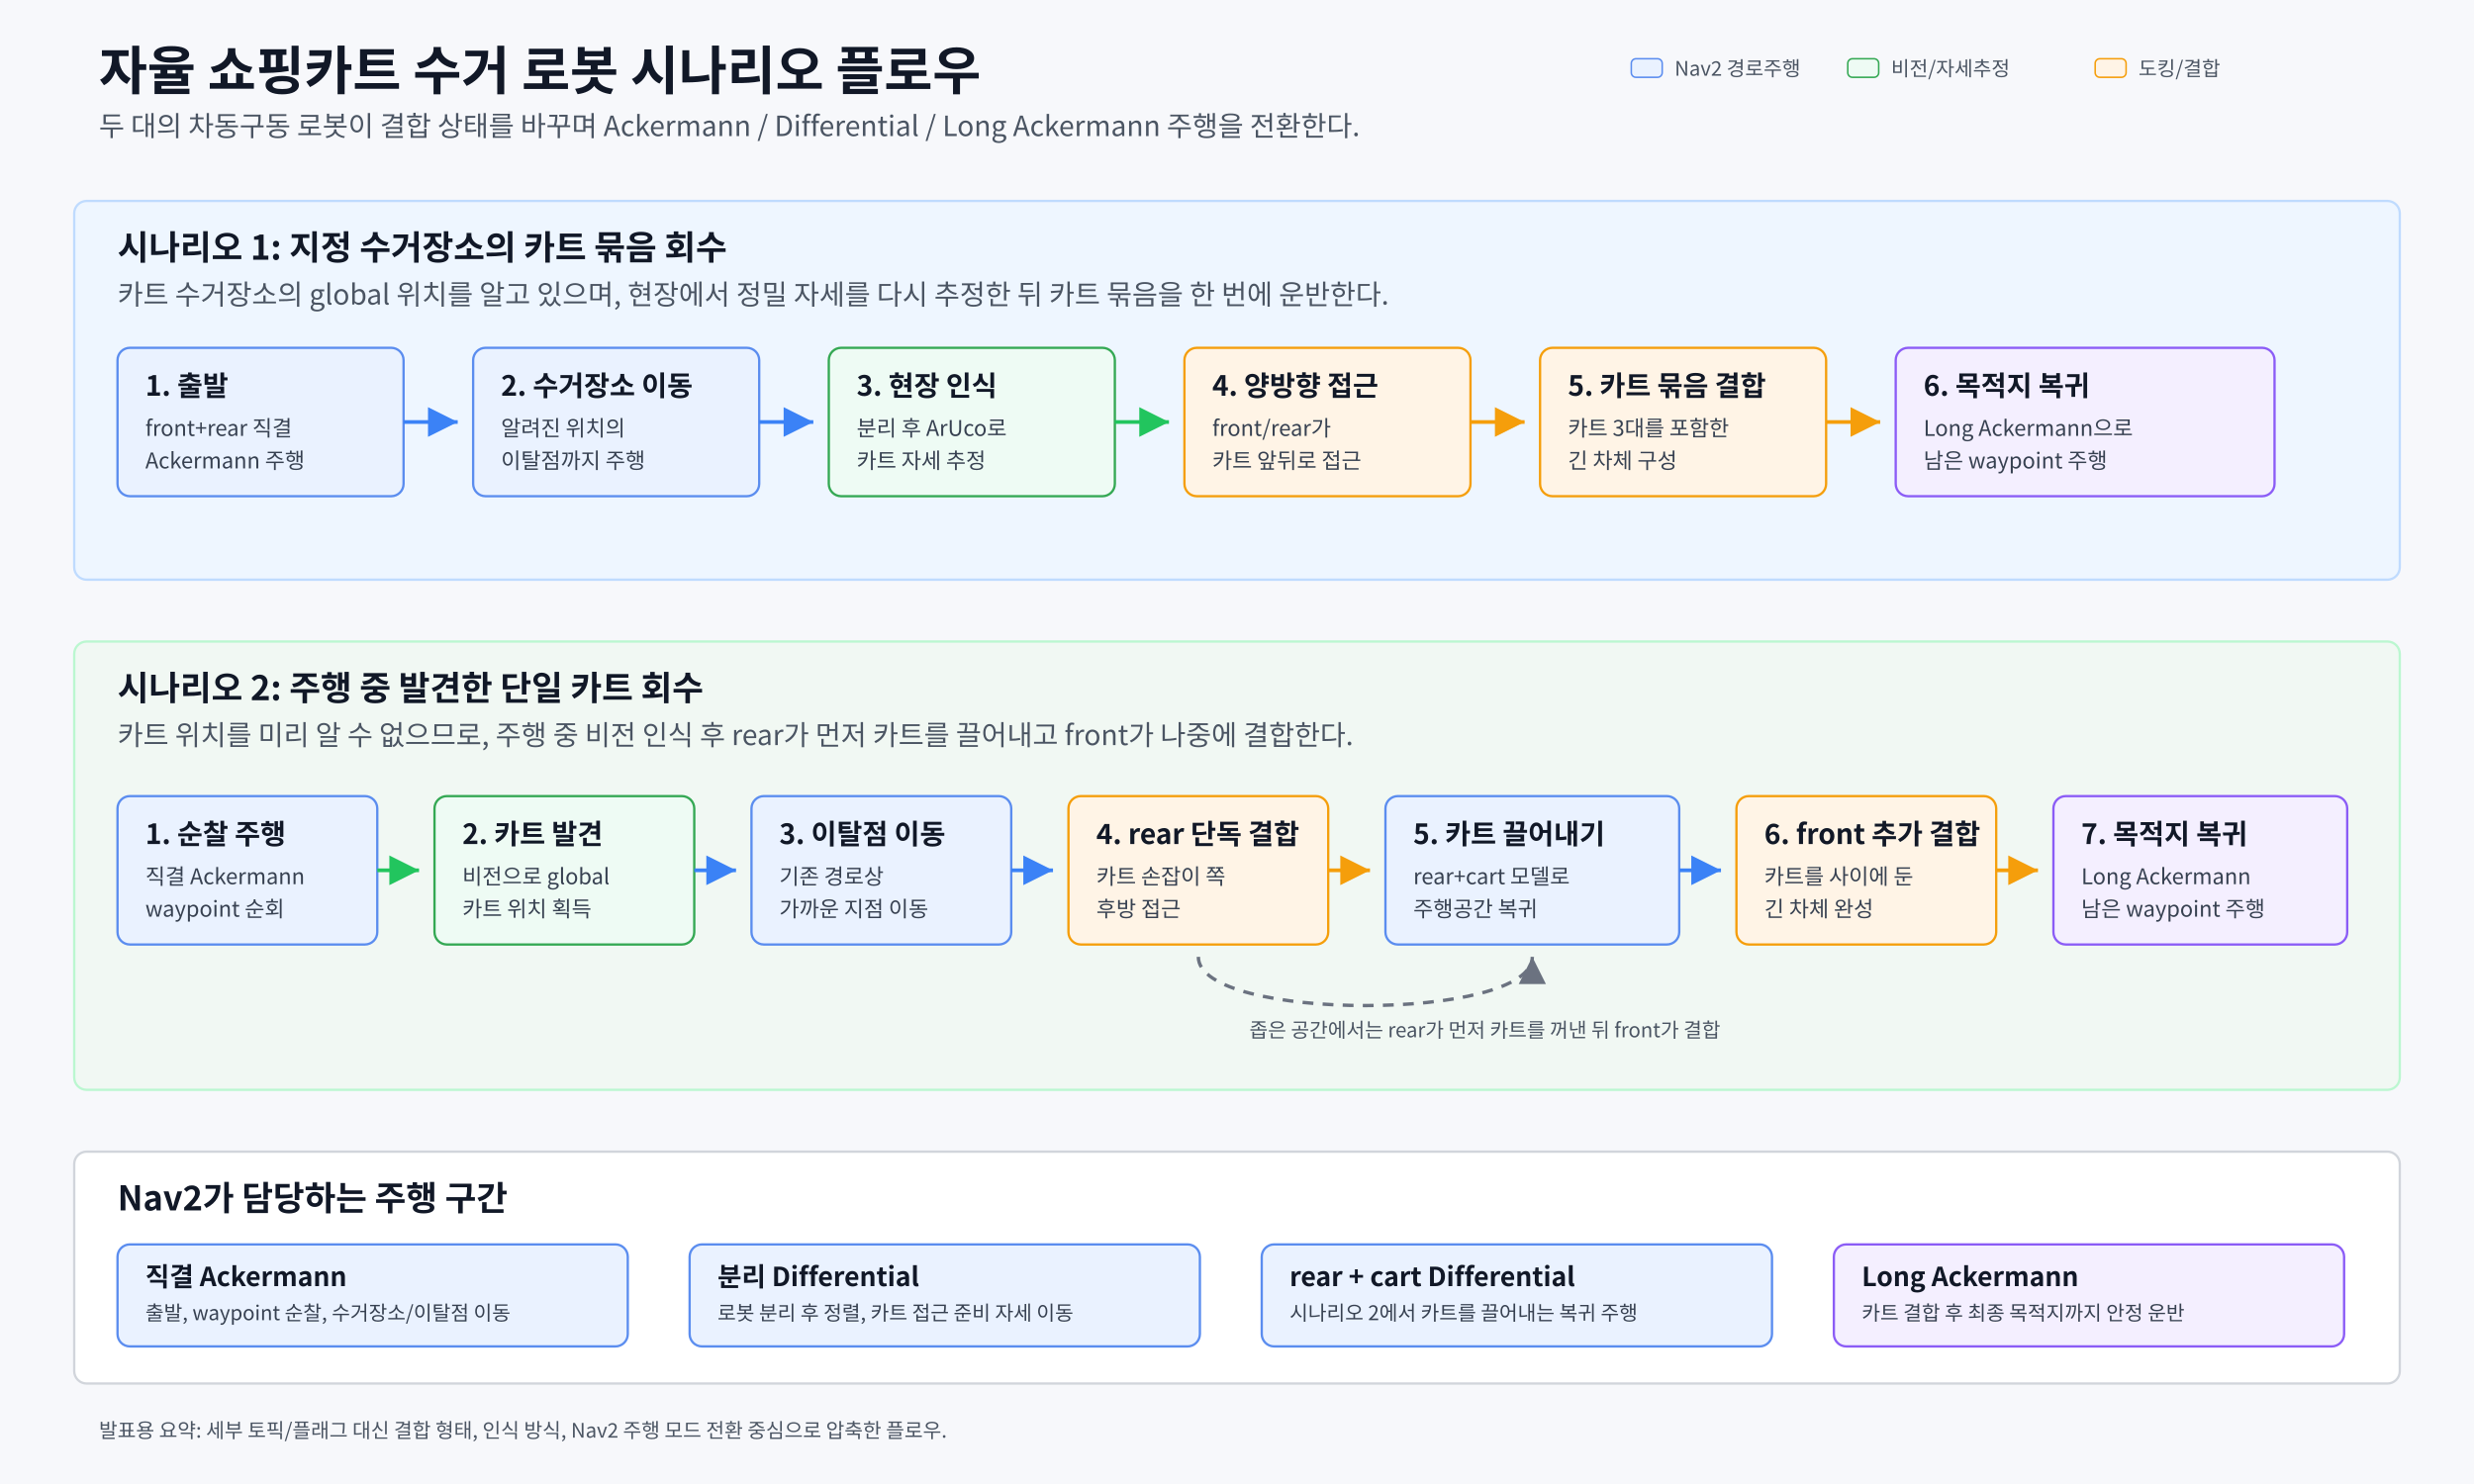
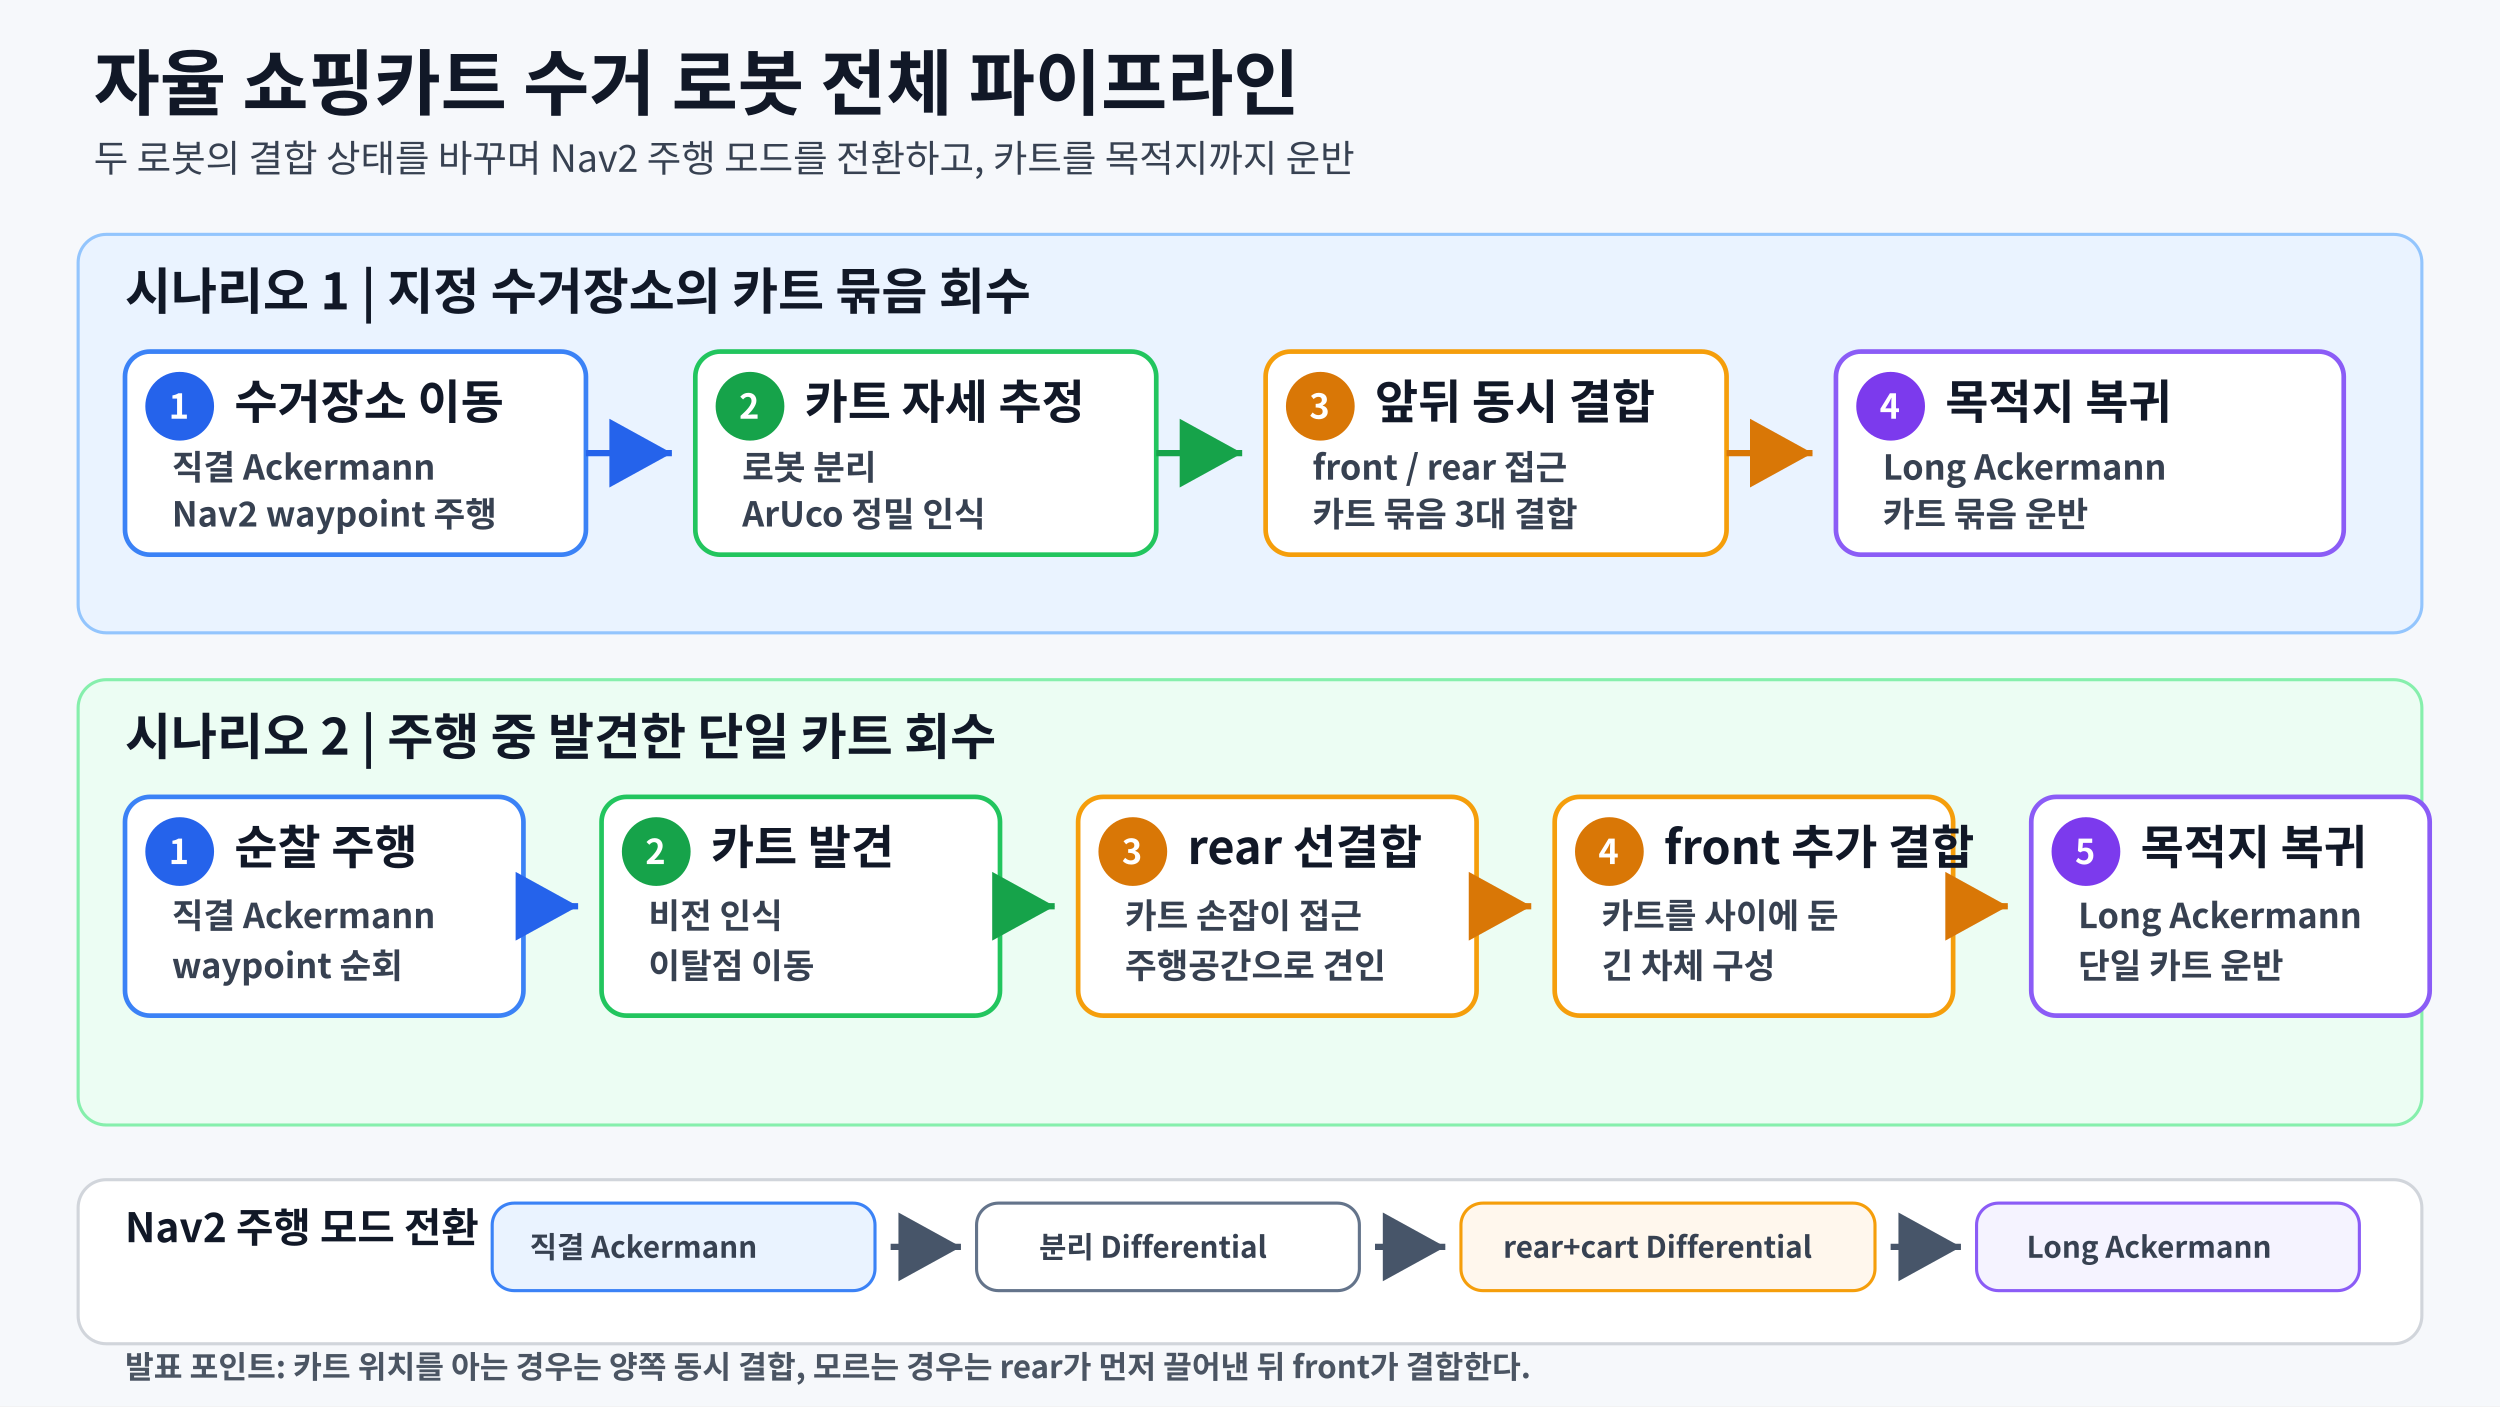
- <svg xmlns="http://www.w3.org/2000/svg" width="1600" height="960" viewBox="0 0 1600 960">
+ <svg xmlns="http://www.w3.org/2000/svg" width="1600" height="900" viewBox="0 0 1600 900">
  <defs>
    <style>
-       .bg { fill: #f7f8fb; }
-       .title { font: 700 34px "Noto Sans CJK KR", "Noto Sans KR", Arial, sans-serif; fill: #111827; }
-       .subtitle { font: 400 18px "Noto Sans CJK KR", "Noto Sans KR", Arial, sans-serif; fill: #4b5563; }
-       .lane-title { font: 700 22px "Noto Sans CJK KR", "Noto Sans KR", Arial, sans-serif; fill: #111827; }
-       .step-title { font: 700 18px "Noto Sans CJK KR", "Noto Sans KR", Arial, sans-serif; fill: #111827; }
-       .step-text { font: 400 14px "Noto Sans CJK KR", "Noto Sans KR", Arial, sans-serif; fill: #374151; }
-       .mode-title { font: 700 17px "Noto Sans CJK KR", "Noto Sans KR", Arial, sans-serif; fill: #111827; }
-       .mode-text { font: 400 13px "Noto Sans CJK KR", "Noto Sans KR", Arial, sans-serif; fill: #374151; }
-       .small { font: 500 13px "Noto Sans CJK KR", "Noto Sans KR", Arial, sans-serif; fill: #4b5563; }
-       .lane1 { fill: #eef6ff; stroke: #bfdbfe; stroke-width: 1.5; }
-       .lane2 { fill: #f1f8f3; stroke: #bbf7d0; stroke-width: 1.5; }
-       .box { fill: #ffffff; stroke: #d1d5db; stroke-width: 1.5; }
-       .nav { fill: #eaf2ff; stroke: #5b8def; }
-       .vision { fill: #eefbf4; stroke: #34a853; }
-       .dock { fill: #fff4e6; stroke: #f59e0b; }
-       .carry { fill: #f4efff; stroke: #8b5cf6; }
-       .recovery { fill: #fff1f2; stroke: #fb7185; }
-       .line { stroke: #6b7280; stroke-width: 2.2; fill: none; marker-end: url(#arrow); }
-       .line-blue { stroke: #3b82f6; stroke-width: 2.4; fill: none; marker-end: url(#arrow-blue); }
-       .line-green { stroke: #22c55e; stroke-width: 2.4; fill: none; marker-end: url(#arrow-green); }
-       .line-orange { stroke: #f59e0b; stroke-width: 2.4; fill: none; marker-end: url(#arrow-orange); }
-       .dash { stroke-dasharray: 7 6; }
+       .bg { fill: #f6f8fb; }
+       .title { font: 800 46px "Noto Sans CJK KR", "Noto Sans KR", Arial, sans-serif; fill: #111827; }
+       .subtitle { font: 500 24px "Noto Sans CJK KR", "Noto Sans KR", Arial, sans-serif; fill: #374151; }
+       .scenario-title { font: 800 32px "Noto Sans CJK KR", "Noto Sans KR", Arial, sans-serif; fill: #111827; }
+       .step-no { font: 800 22px "Noto Sans CJK KR", "Noto Sans KR", Arial, sans-serif; fill: #ffffff; }
+       .step-title { font: 800 30px "Noto Sans CJK KR", "Noto Sans KR", Arial, sans-serif; fill: #111827; }
+       .step-text { font: 600 22px "Noto Sans CJK KR", "Noto Sans KR", Arial, sans-serif; fill: #374151; }
+       .mode-title { font: 800 26px "Noto Sans CJK KR", "Noto Sans KR", Arial, sans-serif; fill: #111827; }
+       .mode-text { font: 600 19px "Noto Sans CJK KR", "Noto Sans KR", Arial, sans-serif; fill: #374151; }
+       .tag { font: 800 19px "Noto Sans CJK KR", "Noto Sans KR", Arial, sans-serif; fill: #ffffff; }
+       .note { font: 700 20px "Noto Sans CJK KR", "Noto Sans KR", Arial, sans-serif; fill: #4b5563; }
+       .lane1 { fill: #eaf3ff; stroke: #93c5fd; stroke-width: 2; }
+       .lane2 { fill: #ecfdf3; stroke: #86efac; stroke-width: 2; }
+       .panel { fill: #ffffff; stroke: #d1d5db; stroke-width: 2; }
+       .step-blue { fill: #ffffff; stroke: #3b82f6; stroke-width: 3; }
+       .step-green { fill: #ffffff; stroke: #22c55e; stroke-width: 3; }
+       .step-orange { fill: #ffffff; stroke: #f59e0b; stroke-width: 3; }
+       .step-purple { fill: #ffffff; stroke: #8b5cf6; stroke-width: 3; }
+       .num-blue { fill: #2563eb; }
+       .num-green { fill: #16a34a; }
+       .num-orange { fill: #d97706; }
+       .num-purple { fill: #7c3aed; }
+       .line { stroke: #475569; stroke-width: 4; fill: none; marker-end: url(#arrow); }
+       .line-blue { stroke: #2563eb; stroke-width: 4; fill: none; marker-end: url(#arrow-blue); }
+       .line-green { stroke: #16a34a; stroke-width: 4; fill: none; marker-end: url(#arrow-green); }
+       .line-orange { stroke: #d97706; stroke-width: 4; fill: none; marker-end: url(#arrow-orange); }
    </style>
-     <marker id="arrow" markerWidth="12" markerHeight="12" refX="10" refY="6" orient="auto">
-       <path d="M2,2 L10,6 L2,10 Z" fill="#6b7280" />
+     <marker id="arrow" markerWidth="15" markerHeight="15" refX="12" refY="7.5" orient="auto">
+       <path d="M2,2 L12,7.5 L2,13 Z" fill="#475569" />
    </marker>
-     <marker id="arrow-blue" markerWidth="12" markerHeight="12" refX="10" refY="6" orient="auto">
-       <path d="M2,2 L10,6 L2,10 Z" fill="#3b82f6" />
+     <marker id="arrow-blue" markerWidth="15" markerHeight="15" refX="12" refY="7.5" orient="auto">
+       <path d="M2,2 L12,7.5 L2,13 Z" fill="#2563eb" />
    </marker>
-     <marker id="arrow-green" markerWidth="12" markerHeight="12" refX="10" refY="6" orient="auto">
-       <path d="M2,2 L10,6 L2,10 Z" fill="#22c55e" />
+     <marker id="arrow-green" markerWidth="15" markerHeight="15" refX="12" refY="7.5" orient="auto">
+       <path d="M2,2 L12,7.5 L2,13 Z" fill="#16a34a" />
    </marker>
-     <marker id="arrow-orange" markerWidth="12" markerHeight="12" refX="10" refY="6" orient="auto">
-       <path d="M2,2 L10,6 L2,10 Z" fill="#f59e0b" />
+     <marker id="arrow-orange" markerWidth="15" markerHeight="15" refX="12" refY="7.5" orient="auto">
+       <path d="M2,2 L12,7.5 L2,13 Z" fill="#d97706" />
    </marker>
  </defs>
-   <rect class="bg" width="1600" height="960" />
-   <text class="title" x="64" y="58">자율 쇼핑카트 수거 로봇 시나리오 플로우</text>
-   <text class="subtitle" x="64" y="88">두 대의 차동구동 로봇이 결합 상태를 바꾸며 Ackermann / Differential / Long Ackermann 주행을 전환한다.</text>
-   <g transform="translate(1055,38)">
-     <rect x="0" y="0" width="20" height="12" rx="3" fill="#eaf2ff" stroke="#5b8def" />
-     <text class="small" x="28" y="11">Nav2 경로주행</text>
-     <rect x="140" y="0" width="20" height="12" rx="3" fill="#eefbf4" stroke="#34a853" />
-     <text class="small" x="168" y="11">비전/자세추정</text>
-     <rect x="300" y="0" width="20" height="12" rx="3" fill="#fff4e6" stroke="#f59e0b" />
-     <text class="small" x="328" y="11">도킹/결합</text>
+   <rect class="bg" width="1600" height="900" />
+   <text class="title" x="60" y="70">자율 쇼핑카트 수거 로봇 전체 파이프라인</text>
+   <text class="subtitle" x="60" y="110">두 로봇의 결합 상태를 바꾸며 Nav2 주행 모드를 전환하고, 카트를 목적지까지 운반</text>
+   <rect class="lane1" x="50" y="150" width="1500" height="255" rx="18" />
+   <text class="scenario-title" x="80" y="198">시나리오 1  |  지정 수거장소의 카트 묶음 회수</text>
+   <g transform="translate(80,225)">
+     <rect class="step-blue" x="0" y="0" width="295" height="130" rx="16" />
+     <circle class="num-blue" cx="35" cy="35" r="22" />
+     <text class="step-no" x="28" y="43">1</text>
+     <text class="step-title" x="70" y="43">수거장소 이동</text>
+     <text class="step-text" x="30" y="82">직결 Ackermann</text>
+     <text class="step-text" x="30" y="112">Nav2 waypoint 주행</text>
+     <rect class="step-green" x="365" y="0" width="295" height="130" rx="16" />
+     <circle class="num-green" cx="400" cy="35" r="22" />
+     <text class="step-no" x="393" y="43">2</text>
+     <text class="step-title" x="435" y="43">카트 자세 추정</text>
+     <text class="step-text" x="395" y="82">로봇 분리</text>
+     <text class="step-text" x="395" y="112">ArUco 정밀 인식</text>
+     <rect class="step-orange" x="730" y="0" width="295" height="130" rx="16" />
+     <circle class="num-orange" cx="765" cy="35" r="22" />
+     <text class="step-no" x="758" y="43">3</text>
+     <text class="step-title" x="800" y="43">앞뒤 동시 결합</text>
+     <text class="step-text" x="760" y="82">front / rear 접근</text>
+     <text class="step-text" x="760" y="112">카트 묶음 3대 결합</text>
+     <rect class="step-purple" x="1095" y="0" width="325" height="130" rx="16" />
+     <circle class="num-purple" cx="1130" cy="35" r="22" />
+     <text class="step-no" x="1123" y="43">4</text>
+     <text class="step-title" x="1165" y="43">목적지 복귀</text>
+     <text class="step-text" x="1125" y="82">Long Ackermann</text>
+     <text class="step-text" x="1125" y="112">카트 묶음 운반</text>
+     <path class="line-blue" d="M295,65 H350" />
+     <path class="line-green" d="M660,65 H715" />
+     <path class="line-orange" d="M1025,65 H1080" />
  </g>
-   <rect class="lane1" x="48" y="130" width="1504" height="245" rx="8" />
-   <text class="lane-title" x="76" y="168">시나리오 1: 지정 수거장소의 카트 묶음 회수</text>
-   <text class="subtitle" x="76" y="197">카트 수거장소의 global 위치를 알고 있으며, 현장에서 정밀 자세를 다시 추정한 뒤 카트 묶음을 한 번에 운반한다.</text>
-   <g transform="translate(76,225)">
-     <rect class="box nav" x="0" y="0" width="185" height="96" rx="8" />
-     <text class="step-title" x="18" y="31">1. 출발</text>
-     <text class="step-text" x="18" y="57">front+rear 직결</text>
-     <text class="step-text" x="18" y="78">Ackermann 주행</text>
-     <rect class="box nav" x="230" y="0" width="185" height="96" rx="8" />
-     <text class="step-title" x="248" y="31">2. 수거장소 이동</text>
-     <text class="step-text" x="248" y="57">알려진 위치의</text>
-     <text class="step-text" x="248" y="78">이탈점까지 주행</text>
-     <rect class="box vision" x="460" y="0" width="185" height="96" rx="8" />
-     <text class="step-title" x="478" y="31">3. 현장 인식</text>
-     <text class="step-text" x="478" y="57">분리 후 ArUco로</text>
-     <text class="step-text" x="478" y="78">카트 자세 추정</text>
-     <rect class="box dock" x="690" y="0" width="185" height="96" rx="8" />
-     <text class="step-title" x="708" y="31">4. 양방향 접근</text>
-     <text class="step-text" x="708" y="57">front/rear가</text>
-     <text class="step-text" x="708" y="78">카트 앞뒤로 접근</text>
-     <rect class="box dock" x="920" y="0" width="185" height="96" rx="8" />
-     <text class="step-title" x="938" y="31">5. 카트 묶음 결합</text>
-     <text class="step-text" x="938" y="57">카트 3대를 포함한</text>
-     <text class="step-text" x="938" y="78">긴 차체 구성</text>
-     <rect class="box carry" x="1150" y="0" width="245" height="96" rx="8" />
-     <text class="step-title" x="1168" y="31">6. 목적지 복귀</text>
-     <text class="step-text" x="1168" y="57">Long Ackermann으로</text>
-     <text class="step-text" x="1168" y="78">남은 waypoint 주행</text>
-     <path class="line-blue" d="M185,48 H220" />
-     <path class="line-blue" d="M415,48 H450" />
-     <path class="line-green" d="M645,48 H680" />
-     <path class="line-orange" d="M875,48 H910" />
-     <path class="line-orange" d="M1105,48 H1140" />
+   <rect class="lane2" x="50" y="435" width="1500" height="285" rx="18" />
+   <text class="scenario-title" x="80" y="483">시나리오 2  |  주행 중 발견한 단일 카트 회수</text>
+   <g transform="translate(80,510)">
+     <rect class="step-blue" x="0" y="0" width="255" height="140" rx="16" />
+     <circle class="num-blue" cx="35" cy="35" r="22" />
+     <text class="step-no" x="28" y="43">1</text>
+     <text class="step-title" x="70" y="43">순찰 주행</text>
+     <text class="step-text" x="30" y="84">직결 Ackermann</text>
+     <text class="step-text" x="30" y="116">waypoint 순회</text>
+     <rect class="step-green" x="305" y="0" width="255" height="140" rx="16" />
+     <circle class="num-green" cx="340" cy="35" r="22" />
+     <text class="step-no" x="333" y="43">2</text>
+     <text class="step-title" x="375" y="43">카트 발견</text>
+     <text class="step-text" x="335" y="84">비전 인식</text>
+     <text class="step-text" x="335" y="116">이탈점 이동</text>
+     <rect class="step-orange" x="610" y="0" width="255" height="140" rx="16" />
+     <circle class="num-orange" cx="645" cy="35" r="22" />
+     <text class="step-no" x="638" y="43">3</text>
+     <text class="step-title" x="680" y="43">rear 선결합</text>
+     <text class="step-text" x="640" y="84">카트 손잡이 접근</text>
+     <text class="step-text" x="640" y="116">주행공간으로 견인</text>
+     <rect class="step-orange" x="915" y="0" width="255" height="140" rx="16" />
+     <circle class="num-orange" cx="950" cy="35" r="22" />
+     <text class="step-no" x="943" y="43">4</text>
+     <text class="step-title" x="985" y="43">front 추가 결합</text>
+     <text class="step-text" x="945" y="84">카트를 사이에 둔</text>
+     <text class="step-text" x="945" y="116">긴 차체 구성</text>
+     <rect class="step-purple" x="1220" y="0" width="255" height="140" rx="16" />
+     <circle class="num-purple" cx="1255" cy="35" r="22" />
+     <text class="step-no" x="1248" y="43">5</text>
+     <text class="step-title" x="1290" y="43">목적지 복귀</text>
+     <text class="step-text" x="1250" y="84">Long Ackermann</text>
+     <text class="step-text" x="1250" y="116">단일 카트 운반</text>
+     <path class="line-blue" d="M255,70 H290" />
+     <path class="line-green" d="M560,70 H595" />
+     <path class="line-orange" d="M865,70 H900" />
+     <path class="line-orange" d="M1170,70 H1205" />
  </g>
-   <rect class="lane2" x="48" y="415" width="1504" height="290" rx="8" />
-   <text class="lane-title" x="76" y="453">시나리오 2: 주행 중 발견한 단일 카트 회수</text>
-   <text class="subtitle" x="76" y="482">카트 위치를 미리 알 수 없으므로, 주행 중 비전 인식 후 rear가 먼저 카트를 끌어내고 front가 나중에 결합한다.</text>
-   <g transform="translate(76,515)">
-     <rect class="box nav" x="0" y="0" width="168" height="96" rx="8" />
-     <text class="step-title" x="18" y="31">1. 순찰 주행</text>
-     <text class="step-text" x="18" y="57">직결 Ackermann</text>
-     <text class="step-text" x="18" y="78">waypoint 순회</text>
-     <rect class="box vision" x="205" y="0" width="168" height="96" rx="8" />
-     <text class="step-title" x="223" y="31">2. 카트 발견</text>
-     <text class="step-text" x="223" y="57">비전으로 global</text>
-     <text class="step-text" x="223" y="78">카트 위치 획득</text>
-     <rect class="box nav" x="410" y="0" width="168" height="96" rx="8" />
-     <text class="step-title" x="428" y="31">3. 이탈점 이동</text>
-     <text class="step-text" x="428" y="57">기존 경로상</text>
-     <text class="step-text" x="428" y="78">가까운 지점 이동</text>
-     <rect class="box dock" x="615" y="0" width="168" height="96" rx="8" />
-     <text class="step-title" x="633" y="31">4. rear 단독 결합</text>
-     <text class="step-text" x="633" y="57">카트 손잡이 쪽</text>
-     <text class="step-text" x="633" y="78">후방 접근</text>
-     <rect class="box nav" x="820" y="0" width="190" height="96" rx="8" />
-     <text class="step-title" x="838" y="31">5. 카트 끌어내기</text>
-     <text class="step-text" x="838" y="57">rear+cart 모델로</text>
-     <text class="step-text" x="838" y="78">주행공간 복귀</text>
-     <rect class="box dock" x="1047" y="0" width="168" height="96" rx="8" />
-     <text class="step-title" x="1065" y="31">6. front 추가 결합</text>
-     <text class="step-text" x="1065" y="57">카트를 사이에 둔</text>
-     <text class="step-text" x="1065" y="78">긴 차체 완성</text>
-     <rect class="box carry" x="1252" y="0" width="190" height="96" rx="8" />
-     <text class="step-title" x="1270" y="31">7. 목적지 복귀</text>
-     <text class="step-text" x="1270" y="57">Long Ackermann</text>
-     <text class="step-text" x="1270" y="78">남은 waypoint 주행</text>
-     <path class="line-green" d="M168,48 H195" />
-     <path class="line-blue" d="M373,48 H400" />
-     <path class="line-blue" d="M578,48 H605" />
-     <path class="line-orange" d="M783,48 H810" />
-     <path class="line-blue" d="M1010,48 H1037" />
-     <path class="line-orange" d="M1215,48 H1242" />
-     <path class="line dash" d="M699,104 C699,146 915,146 915,104" />
-     <text class="small" x="732" y="156">좁은 공간에서는 rear가 먼저 카트를 꺼낸 뒤 front가 결합</text>
+   <rect class="panel" x="50" y="755" width="1500" height="105" rx="18" />
+   <text class="mode-title" x="80" y="795">Nav2 주행 모드 전환</text>
+   <g transform="translate(315,770)">
+     <rect x="0" y="0" width="245" height="56" rx="14" fill="#eaf3ff" stroke="#3b82f6" stroke-width="2" />
+     <text class="mode-text" x="24" y="35">직결 Ackermann</text>
+     <path class="line" d="M255,28 H300" />
+     <rect x="310" y="0" width="245" height="56" rx="14" fill="#ffffff" stroke="#64748b" stroke-width="2" />
+     <text class="mode-text" x="350" y="35">분리 Differential</text>
+     <path class="line" d="M565,28 H610" />
+     <rect x="620" y="0" width="265" height="56" rx="14" fill="#fff7ed" stroke="#f59e0b" stroke-width="2" />
+     <text class="mode-text" x="647" y="35">rear+cart Differential</text>
+     <path class="line" d="M895,28 H940" />
+     <rect x="950" y="0" width="245" height="56" rx="14" fill="#f5f3ff" stroke="#8b5cf6" stroke-width="2" />
+     <text class="mode-text" x="982" y="35">Long Ackermann</text>
  </g>
-   <rect x="48" y="745" width="1504" height="150" rx="8" fill="#ffffff" stroke="#d1d5db" stroke-width="1.5" />
-   <text class="lane-title" x="76" y="783">Nav2가 담당하는 주행 구간</text>
-   <g transform="translate(76,805)">
-     <rect class="box nav" x="0" y="0" width="330" height="66" rx="8" />
-     <text class="mode-title" x="18" y="27">직결 Ackermann</text>
-     <text class="mode-text" x="18" y="49">출발, waypoint 순찰, 수거장소/이탈점 이동</text>
-     <rect class="box nav" x="370" y="0" width="330" height="66" rx="8" />
-     <text class="mode-title" x="388" y="27">분리 Differential</text>
-     <text class="mode-text" x="388" y="49">로봇 분리 후 정렬, 카트 접근 준비 자세 이동</text>
-     <rect class="box nav" x="740" y="0" width="330" height="66" rx="8" />
-     <text class="mode-title" x="758" y="27">rear + cart Differential</text>
-     <text class="mode-text" x="758" y="49">시나리오 2에서 카트를 끌어내는 복귀 주행</text>
-     <rect class="box carry" x="1110" y="0" width="330" height="66" rx="8" />
-     <text class="mode-title" x="1128" y="27">Long Ackermann</text>
-     <text class="mode-text" x="1128" y="49">카트 결합 후 최종 목적지까지 안정 운반</text>
-   </g>
-   <text class="small" x="64" y="930">발표용 요약: 세부 토픽/플래그 대신 결합 형태, 인식 방식, Nav2 주행 모드 전환 중심으로 압축한 플로우.</text>
+   <text class="note" x="80" y="882">발표 포인트: 카트 위치를 아는 경우는 양쪽 동시 결합, 모르는 경우는 rear가 먼저 끌어낸 뒤 front가 결합한다.</text>
</svg>
